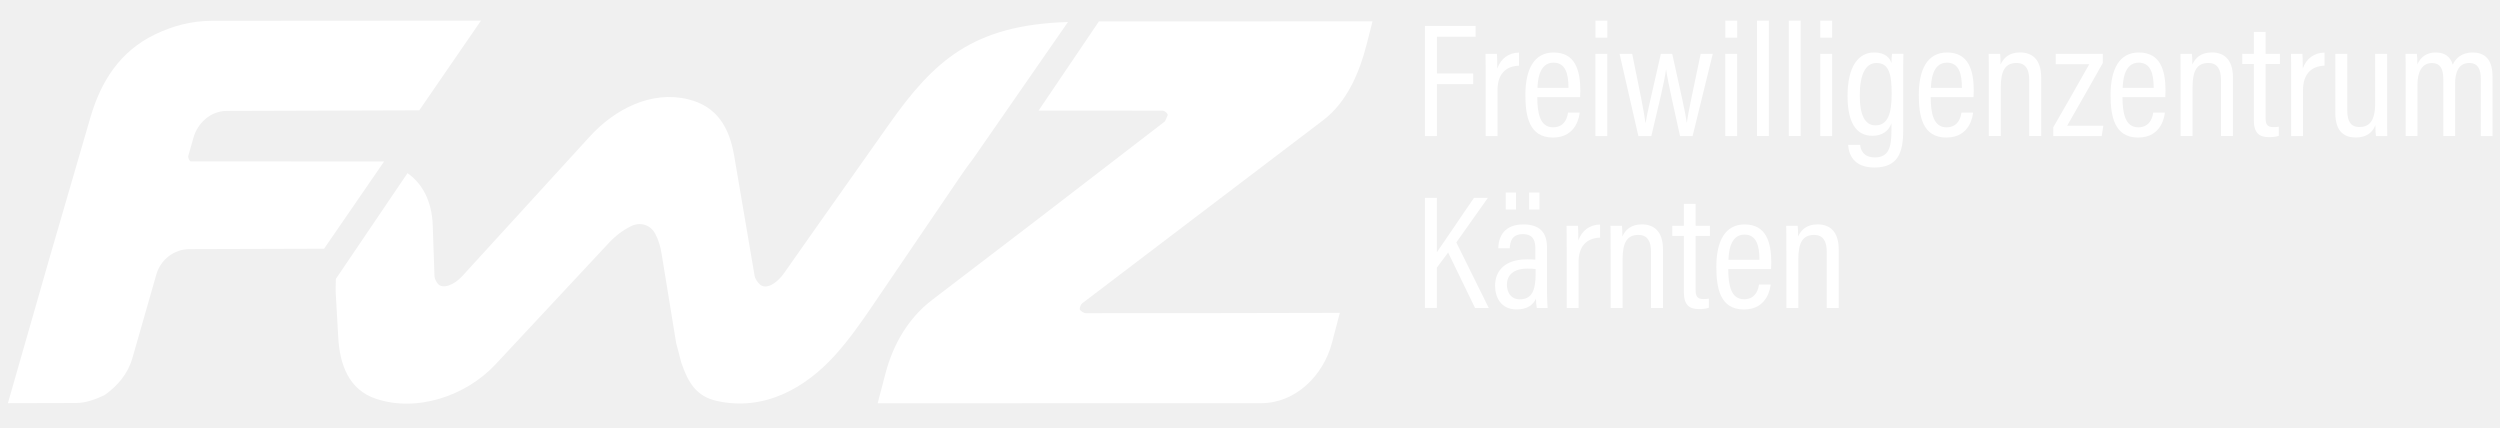
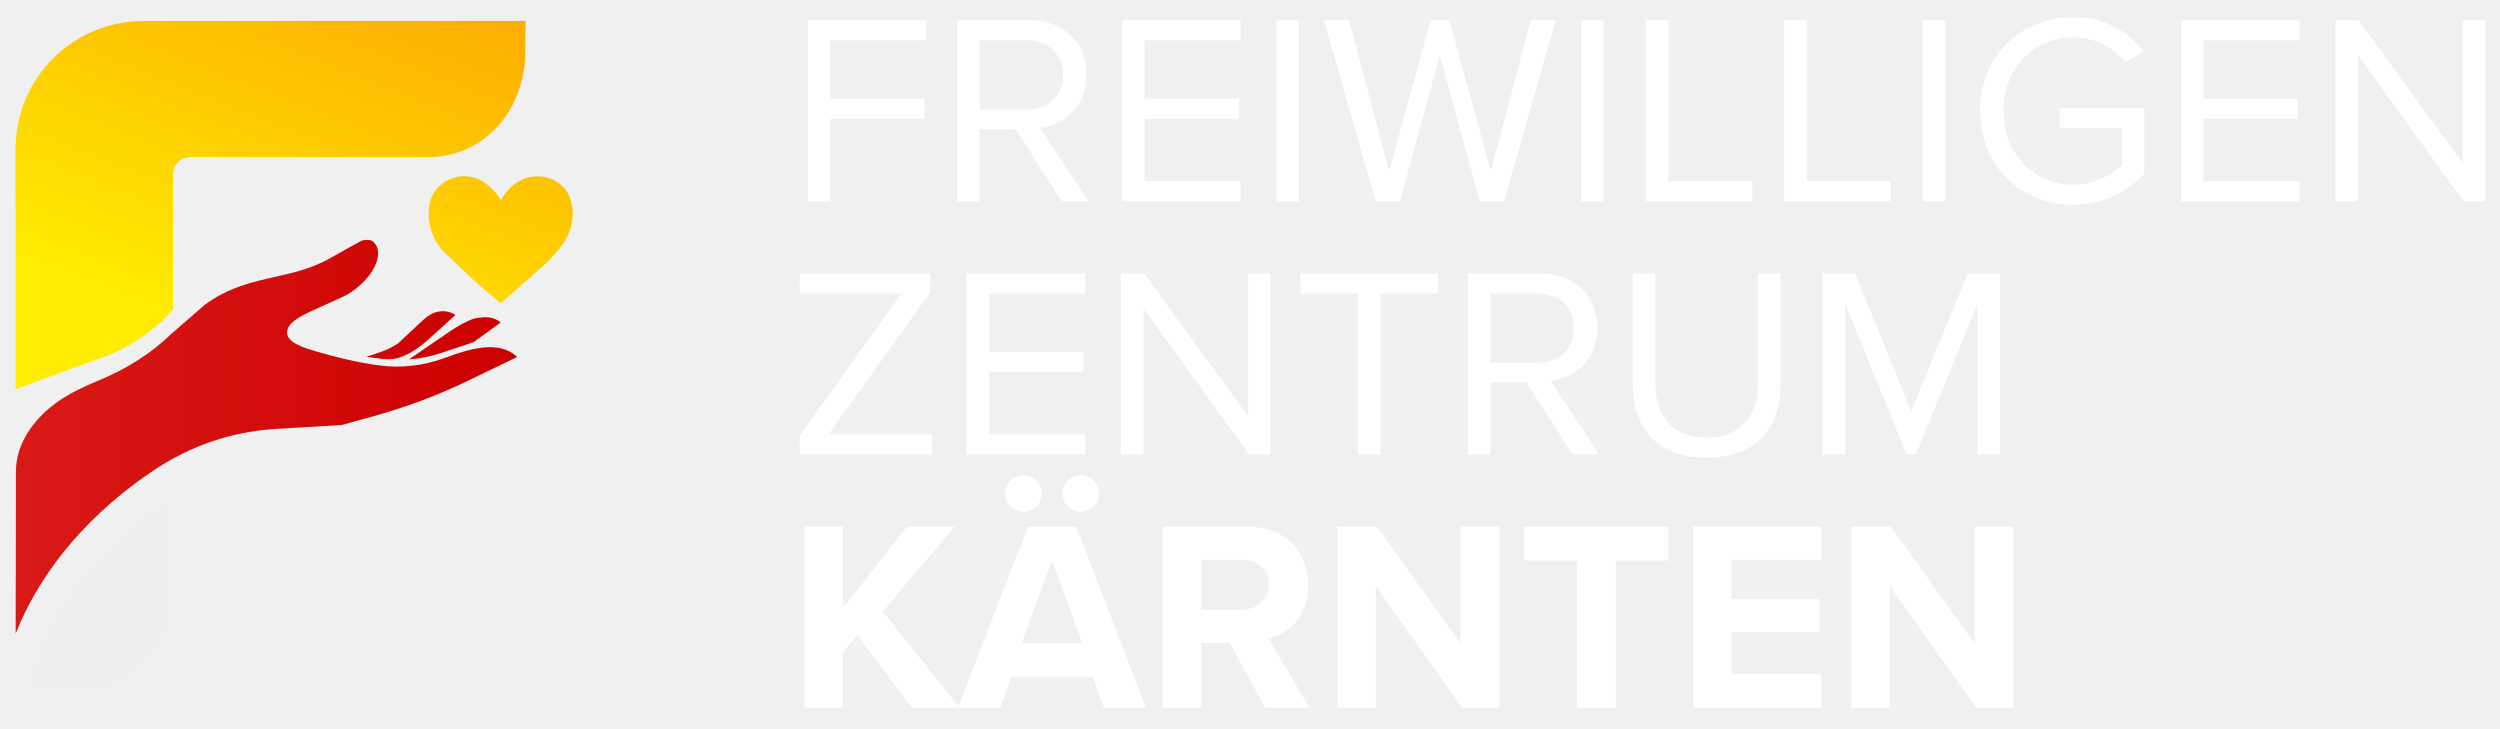
- <svg xmlns="http://www.w3.org/2000/svg" id="Ebene_1" viewBox="0 0 600 102.659">
-   <path d="M286.08,52.767l31.453-23.894c5.791-4.399,8.75-11.519,10.48-18.298l1.392-5.455-65.669.022-14.478,21.396,29.772.019c.478.001,1.367.753,1.206,1.118l-.636,1.442-30.233,23.258-25.66,19.607c-5.723,4.373-9.372,10.692-11.188,17.623l-1.882,7.179,92.067-.021c8.131-.002,14.88-6.524,16.976-14.513l1.88-7.163-27.461.056-33.499.019c-.506 0-1.423-.588-1.463-.988-.035-.343.26-1.125.585-1.373l26.358-20.035Z" fill="#fff" />
+ <svg xmlns="http://www.w3.org/2000/svg" xmlns:xlink="http://www.w3.org/1999/xlink" id="Ebene_1" viewBox="0 0 600 174.733">
+   <defs>
+     <linearGradient id="Unbenannter_Verlauf_112" x1="80.714" y1="-16.12" x2="43.924" y2="76.866" gradientUnits="userSpaceOnUse">
+       <stop offset="0" stop-color="#fcab02" />
+       <stop offset="1" stop-color="#ffec00" />
+     </linearGradient>
+     <linearGradient id="Unbenannter_Verlauf_1121" x1="137.903" y1="6.507" x2="101.112" y2="99.493" xlink:href="#Unbenannter_Verlauf_112" />
+     <linearGradient id="Unbenannter_Verlauf_98" x1="3.759" y1="104.822" x2="124.104" y2="104.822" gradientUnits="userSpaceOnUse">
+       <stop offset="0" stop-color="#d81a16" />
+       <stop offset="1" stop-color="#c00" />
+     </linearGradient>
+   </defs>
  <g>
-     <path d="M341.98,6.226h12.165v2.59h-9.281v8.814h8.699v2.561h-8.699v12.457h-2.885V6.226Z" fill="#fff" />
-     <path d="M356.558,19.643c0-3.144,0-5.307-.039-6.721h2.738c.039.512.092,1.43.092,3.519.84-2.382,2.741-3.793,5.215-3.819v3.142c-3.393.11-5.16,2.242-5.16,5.867v11.017h-2.846v-13.004Z" fill="#fff" />
-     <path d="M368.95,23.317c0,3.864.661,7.24,3.79,7.24,3.094,0,3.492-2.931,3.595-3.531h2.788c-.053.511-.607,5.985-6.411,5.985-5.812,0-6.62-5.323-6.62-10.231,0-6.242,2.138-10.183,6.773-10.183,5.187,0,6.414,4.27,6.414,9.197,0,.376-.014,1.036-.053,1.523h-10.276ZM376.435,21.082c0-3.393-.719-6.045-3.595-6.045-3.607,0-3.788,4.691-3.838,6.045h7.432Z" fill="#fff" />
-     <path d="M382.898,12.922h2.846v19.726h-2.846V12.922ZM382.911,4.953h2.846v4.079h-2.846v-4.079Z" fill="#fff" />
-     <path d="M391.726,12.922c1.914,9.355,2.833,13.848,3.181,16.555h.053c.386-2.573,1.192-5.655,3.644-16.555h2.728c2.316,10.342,3.193,14.305,3.477,16.466h.039c.298-2.151,1.036-5.69,3.312-16.466h2.907l-4.84,19.726h-3.022c-1.418-6.445-2.891-12.862-3.33-15.917h-.038c-.375,2.941-1.819,8.716-3.516,15.917h-3.114l-4.513-19.726h3.032Z" fill="#fff" />
-     <path d="M414.06,12.922h2.846v19.726h-2.846V12.922ZM414.074,4.953h2.846v4.079h-2.846v-4.079Z" fill="#fff" />
-     <path d="M421.686,32.647V4.953h2.846v27.694h-2.846Z" fill="#fff" />
-     <path d="M429.31,32.647V4.953h2.846v27.694h-2.846Z" fill="#fff" />
-     <path d="M436.858,12.922h2.846v19.726h-2.846V12.922ZM436.871,4.953h2.846v4.079h-2.846v-4.079Z" fill="#fff" />
-     <path d="M456.765,31.388c0,5.182-1.248,8.82-6.905,8.82-5.095,0-6.189-3.309-6.306-5.436h2.883c.078,1.084.722,3.009,3.517,3.009,3.314,0,3.993-2.418,3.993-6.394v-1.806c-.703,2.008-2.37,3.01-4.592,3.01-3.98,0-5.946-3.374-5.946-9.575,0-7.098,2.627-10.421,6.374-10.421,2.67,0,3.802,1.295,4.164,2.576-.012-.872.092-1.846.144-2.251h2.727c-.039,1.033-.053,3.03-.053,5.695v12.771ZM446.347,22.963c0,4.785,1.31,7.123,3.764,7.123,3.058,0,3.888-3.017,3.888-7.609,0-4.64-.631-7.36-3.645-7.36-2.619,0-4.007,2.721-4.007,7.846Z" fill="#fff" />
-     <path d="M463.372,23.317c0,3.864.661,7.24,3.79,7.24,3.094,0,3.492-2.931,3.595-3.531h2.788c-.053.511-.607,5.985-6.411,5.985-5.812,0-6.62-5.323-6.62-10.231,0-6.242,2.138-10.183,6.773-10.183,5.187,0,6.414,4.27,6.414,9.197,0,.376-.014,1.036-.053,1.523h-10.276ZM470.857,21.082c0-3.393-.719-6.045-3.595-6.045-3.607,0-3.788,4.691-3.838,6.045h7.432Z" fill="#fff" />
-     <path d="M477.319,19.023c0-4.037-.025-5.188-.039-6.102h2.752c.053.481.105,1.262.105,2.588.659-1.539,2.016-2.926,4.672-2.926,2.857,0,5.073,1.625,5.073,6.009v14.055h-2.871v-13.49c0-2.409-.788-4.04-3.03-4.04-2.661,0-3.791,1.746-3.791,5.793v11.737h-2.871v-13.624Z" fill="#fff" />
-     <path d="M492.777,30.563c2.025-3.455,5.928-10.355,8.646-15.159h-8.051v-2.482h11.293v2.217c-1.938,3.429-6.044,10.709-8.552,15.042h8.682l-.38,2.467h-11.638v-2.085Z" fill="#fff" />
-     <path d="M509.397,23.317c0,3.864.661,7.24,3.79,7.24,3.094,0,3.492-2.931,3.595-3.531h2.788c-.053.511-.607,5.985-6.411,5.985-5.812,0-6.62-5.323-6.62-10.231,0-6.242,2.138-10.183,6.773-10.183,5.187,0,6.414,4.27,6.414,9.197,0,.376-.014,1.036-.053,1.523h-10.276ZM516.882,21.082c0-3.393-.719-6.045-3.595-6.045-3.607,0-3.788,4.691-3.838,6.045h7.432Z" fill="#fff" />
-     <path d="M523.344,19.023c0-4.037-.025-5.188-.039-6.102h2.752c.053.481.105,1.262.105,2.588.659-1.539,2.015-2.926,4.672-2.926,2.856,0,5.073,1.625,5.073,6.009v14.055h-2.871v-13.49c0-2.409-.788-4.04-3.03-4.04-2.661,0-3.791,1.746-3.791,5.793v11.737h-2.871v-13.624Z" fill="#fff" />
-     <path d="M538.138,12.922h2.783v-5.255h2.821v5.255h3.436v2.44h-3.436v12.943c0,1.353.295,2.202,1.784,2.202.467,0,1.027-.024,1.391-.102v2.188c-.669.264-1.665.327-2.328.327-2.318,0-3.668-.943-3.668-4.05v-13.508h-2.783v-2.44Z" fill="#fff" />
-     <path d="M549.878,19.643c0-3.144,0-5.307-.039-6.721h2.738c.039.512.092,1.43.092,3.519.839-2.382,2.74-3.793,5.215-3.819v3.142c-3.394.11-5.16,2.242-5.16,5.867v11.017h-2.846v-13.004Z" fill="#fff" />
-     <path d="M572.907,27.246c0,2.482,0,4.452.039,5.402h-2.713c-.092-.572-.131-1.355-.144-2.629-.707,1.954-2.359,2.979-4.685,2.979-2.292,0-4.932-.939-4.932-5.892v-14.184h2.871v13.507c0,2.521.702,4.06,2.961,4.06,2.175,0,3.732-1.333,3.732-5.596v-11.971h2.871v14.324Z" fill="#fff" />
-     <path d="M577.359,18.84c0-3.507,0-4.987-.039-5.918h2.738c.078.577.105,1.614.105,2.523.783-1.718,2.174-2.848,4.41-2.848,2.066,0,3.487.886,4.084,2.935.705-1.587,2.206-2.935,4.778-2.935,2.454,0,4.771,1.191,4.771,5.731v14.32h-2.818v-13.832c0-1.994-.581-3.699-2.788-3.699-2.504,0-3.375,2.225-3.375,4.877v12.653h-2.832v-13.754c0-2.441-.809-3.763-2.738-3.763-2.354,0-3.465,2.145-3.465,5.141v12.375h-2.832v-13.808Z" fill="#fff" />
-     <path d="M341.98,47.491h2.871v13.047c1.889-2.686,6.196-9.162,8.908-13.047h3.325l-7.568,10.694,7.785,15.728h-3.292l-6.461-13.308-2.697,3.619v9.688h-2.871v-26.422Z" fill="#fff" />
-     <path d="M371.281,59.359v11.069c0,1.235.103,2.864.155,3.485h-2.606c-.103-.44-.194-1.496-.194-2.242-.728,1.608-2.212,2.592-4.663,2.592-3.79,0-5.156-2.961-5.156-5.702,0-3.612,2.441-6.315,7.612-6.315.924,0,1.48,0,2.058.064v-2.628c0-1.542-.292-3.49-2.964-3.49-2.892,0-3.076,2.069-3.192,3.391h-2.749c.077-2.818,1.428-5.721,6.036-5.721,3.831,0,5.663,1.858,5.663,5.498v-.001ZM361.382,50.286v-4.079h2.465v4.079h-2.465ZM368.553,64.571c-.492-.078-1.031-.103-1.953-.103-3.506,0-4.94,1.681-4.94,3.877,0,1.818.958,3.492,3.069,3.492,2.884,0,3.823-2.038,3.823-6.193v-1.072ZM366.986,50.286v-4.079h2.49v4.079h-2.49Z" fill="#fff" />
-     <path d="M376.011,60.909c0-3.144,0-5.307-.039-6.721h2.738c.039.512.092,1.43.092,3.519.84-2.382,2.741-3.793,5.215-3.819v3.142c-3.393.11-5.16,2.242-5.16,5.867v11.017h-2.846v-13.004Z" fill="#fff" />
-     <path d="M386.554,60.289c0-4.037-.025-5.188-.039-6.102h2.752c.053.481.105,1.262.105,2.588.659-1.539,2.016-2.926,4.672-2.926,2.857,0,5.073,1.625,5.073,6.009v14.055h-2.871v-13.49c0-2.409-.788-4.04-3.03-4.04-2.661,0-3.791,1.746-3.791,5.793v11.737h-2.871v-13.624Z" fill="#fff" />
-     <path d="M401.348,54.187h2.782v-5.255h2.821v5.255h3.436v2.441h-3.436v12.942c0,1.353.295,2.202,1.784,2.202.467,0,1.027-.024,1.391-.102v2.188c-.669.264-1.664.327-2.328.327-2.318,0-3.668-.943-3.668-4.05v-13.507h-2.782v-2.441Z" fill="#fff" />
-     <path d="M414.781,64.583c0,3.864.661,7.24,3.79,7.24,3.094,0,3.492-2.931,3.595-3.531h2.788c-.053.511-.607,5.985-6.411,5.985-5.812,0-6.62-5.323-6.62-10.231,0-6.242,2.138-10.183,6.773-10.183,5.187,0,6.414,4.27,6.414,9.197,0,.376-.014,1.036-.053,1.523h-10.276ZM422.266,62.347c0-3.393-.719-6.045-3.595-6.045-3.607,0-3.788,4.691-3.838,6.045h7.432Z" fill="#fff" />
-     <path d="M428.728,60.289c0-4.037-.025-5.188-.039-6.102h2.752c.053.481.105,1.262.105,2.588.659-1.539,2.016-2.926,4.672-2.926,2.857,0,5.073,1.625,5.073,6.009v14.055h-2.871v-13.49c0-2.409-.788-4.04-3.03-4.04-2.661,0-3.791,1.746-3.791,5.793v11.737h-2.871v-13.624Z" fill="#fff" />
+     <path d="M193.88,48.297V4.86h28.455v4.821h-23.05v13.999h22.594v4.821h-22.594v19.795h-5.405Z" fill="#fff" />
+     <path d="M254.838,48.297l-11.073-17.258h-8.66v17.258h-5.405V4.86h17.452c7.945,0,13.613,5.08,13.613,13.091,0,7.813-5.343,12.113-11.266,12.631l11.718,17.715h-6.379ZM246.502,9.682h-11.397v16.605h11.397c5.142,0,8.66-3.452,8.66-8.335s-3.518-8.27-8.66-8.27Z" fill="#fff" />
+     <path d="M269.301,48.297V4.86h28.459v4.821h-23.054v13.999h22.598v4.821h-22.598v14.977h23.054v4.817h-28.459Z" fill="#fff" />
+     <path d="M306.362,48.297V4.86h5.405v43.436h-5.405Z" fill="#fff" />
+     <path d="M355.137,48.297l-9.573-35.035-9.573,35.035h-5.861l-12.372-43.436h5.993l9.638,36.206,9.963-36.206h4.492l9.963,36.206,9.573-36.206h5.993l-12.376,43.436h-5.861Z" fill="#fff" />
+     <path d="M379.439,48.297V4.86h5.405v43.436h-5.405Z" fill="#fff" />
+     <path d="M395.004,48.297V4.86h5.405v38.619h20.189v4.817h-25.594Z" fill="#fff" />
+     <path d="M428.222,48.297V4.86h5.405v38.619h20.189v4.817h-25.594Z" fill="#fff" />
+     <path d="M461.44,48.297V4.86h5.405v43.436h-5.405Z" fill="#fff" />
+     <path d="M497.584,4.145c7.682,0,13.021,3.387,16.864,8.138l-4.295,2.671c-2.737-3.518-7.361-5.993-12.569-5.993-9.507,0-16.736,7.295-16.736,17.649,0,10.288,7.23,17.715,16.736,17.715,5.208,0,9.507-2.54,11.656-4.69v-8.857h-14.912v-4.817h20.317v15.693c-4.04,4.492-9.963,7.489-17.061,7.489-12.376,0-22.339-9.051-22.339-22.532s9.963-22.466,22.339-22.466Z" fill="#fff" />
+     <path d="M523.445,48.297V4.86h28.459v4.821h-23.054v13.999h22.598v4.821h-22.598v14.977h23.054v4.817h-28.459Z" fill="#fff" />
+     <path d="M591.242,48.297l-25.331-35.035v35.035h-5.405V4.86h5.532l25.006,34.32V4.86h5.405v43.436h-5.208Z" fill="#fff" />
+     <path d="M191.924,109.066v-4.492l24.422-34.124h-24.422v-4.821h31.323v4.492l-24.419,34.128h24.875v4.817h-31.78Z" fill="#fff" />
+     <path d="M231.981,109.066v-43.438h28.459v4.821h-23.054v13.999h22.598v4.821h-22.598v14.979h23.054v4.817h-28.459Z" fill="#fff" />
+     <path d="M299.777,109.066l-25.331-35.037v35.037h-5.405v-43.438h5.532l25.006,34.322v-34.322h5.405v43.438h-5.208Z" fill="#fff" />
+     <path d="M325.897,109.066v-38.617h-13.74v-4.821h32.951v4.821h-13.806v38.617h-5.405Z" fill="#fff" />
+     <path d="M377.413,109.066l-11.069-17.26h-8.66v17.26h-5.405v-43.438h17.452c7.945,0,13.609,5.08,13.609,13.091,0,7.813-5.339,12.113-11.266,12.631l11.722,17.717h-6.383ZM369.078,70.449h-11.393v16.605h11.393c5.146,0,8.66-3.452,8.66-8.335s-3.514-8.27-8.66-8.27Z" fill="#fff" />
+     <path d="M391.88,65.628h5.405v26.441c0,7.947,4.295,12.961,12.306,12.961s12.31-5.014,12.31-12.961v-26.441h5.405v26.506c0,10.812-5.927,17.713-17.715,17.713s-17.711-6.967-17.711-17.651v-26.568Z" fill="#fff" />
+     <path d="M474.589,109.066v-36.143l-14.784,36.143h-2.211l-14.718-36.143v36.143h-5.405v-43.438h7.748l13.481,33.083,13.547-33.083h7.748v43.438h-5.405Z" fill="#fff" />
+     <path d="M218.886,169.834l-13.156-17.386-3.387,4.036v13.35h-9.248v-43.436h9.248v19.408l15.368-19.408h11.397l-17.258,20.382,18.43,23.054h-11.393Z" fill="#fff" />
+     <path d="M264.932,169.834l-2.733-7.489h-19.408l-2.733,7.489h-10.16l16.802-43.436h11.591l16.736,43.436h-10.094ZM241.229,118.388c0-2.409,1.952-4.361,4.427-4.361,2.409,0,4.365,1.952,4.365,4.361,0,2.478-1.956,4.431-4.365,4.431-2.474,0-4.427-1.952-4.427-4.431ZM252.495,134.409l-7.23,19.926h14.394l-7.164-19.926ZM254.969,118.388c0-2.409,2.018-4.361,4.427-4.361s4.431,1.952,4.431,4.361c0,2.478-2.022,4.431-4.431,4.431s-4.427-1.952-4.427-4.431Z" fill="#fff" />
+     <path d="M303.62,169.834l-8.529-15.565h-6.773v15.565h-9.248v-43.436h20.317c9.051,0,14.587,5.927,14.587,14.003,0,7.682-4.817,11.784-9.507,12.894l9.77,16.539h-10.616ZM298.018,134.343h-9.7v11.981h9.7c3.715,0,6.514-2.343,6.514-5.989s-2.799-5.993-6.514-5.993Z" fill="#fff" />
+     <path d="M350.907,169.834l-20.711-29.174v29.174h-9.248v-43.436h9.511l20.119,28.134v-28.134h9.248v43.436h-8.919Z" fill="#fff" />
+     <path d="M378.457,169.834v-35.294h-12.696v-8.142h34.644v8.142h-12.635v35.294h-9.314Z" fill="#fff" />
+     <path d="M406.336,169.834v-43.436h30.74v7.945h-21.492v9.441h21.036v7.945h-21.036v10.094h21.492v8.011h-30.74Z" fill="#fff" />
+     <path d="M474.264,169.834l-20.707-29.174v29.174h-9.248v-43.436h9.507l20.123,28.134v-28.134h9.248v43.436h-8.923Z" fill="#fff" />
  </g>
-   <path d="M233.71,37.873l22.6-32.588c-22.823.686-32.199,9.333-42.932,24.532l-16.735,23.697-8.486,12.064c-1.715,2.438-4.267,4.019-5.768,2.696-.442-.39-1.145-1.27-1.279-2.055l-4.907-28.832c-1.162-6.827-4.138-11.871-11.042-13.557-8.825-2.155-17.57,2.324-23.584,8.906l-30.641,33.537c-1.947,2.132-4.663,3.186-5.84,1.849-.315-.358-.802-1.243-.821-1.8l-.419-12.265c-.192-5.622-2.382-9.942-6.057-12.504l-17.191,25.382c-.019,1.202-.087,2.417-.025,3.513l.603,10.609c.37,6.506,2.561,12.449,8.968,14.623,9.872,3.35,21.705-.659,28.749-8.208l27.253-29.205c1.568-1.68,3.312-2.995,5.266-3.973,2.229-1.116,4.677-.361,5.839,1.817.768,1.439,1.239,3.052,1.516,4.747l3.492,21.416,1.237,4.743c1.656,4.822,3.595,8.118,8.563,9.218,11.135,2.465,21.072-2.875,28.474-11.139,3.309-3.695,6.031-7.569,8.849-11.715l21.166-31.141c1.004-1.478,2.05-2.945,3.15-4.366Z" fill="#fff" />
-   <path d="M92.184,38.754l-46.381-.021c-.341-0-.721-.95-.623-1.293l1.257-4.416c.991-3.48,4.084-6.394,7.978-6.406l46.212-.14,14.807-21.526-64.568.043c-4.921.003-9.465,1.235-13.705,3.288-8.34,4.039-12.923,11.169-15.476,19.941l-9.916,34.081L1.894,96.761l16.32-.04c2.475-.006,4.758-.897,6.932-1.934,3.09-2.19,5.552-5.083,6.627-8.837l5.751-20.086c1.015-3.546,4.232-6.058,7.926-6.076l32.331-.096,14.402-20.937Z" fill="#fff" />
+   <g>
+     <path d="M3.735,35.754l-.004,57.655,12.043-4.454,10.843-3.918c5.721-2.593,10.667-5.961,14.901-10.706l.018-32.528c.001-2.276,1.847-4.12,4.123-4.12l56.314.009c14.724.437,24.547-12.142,24.102-26.307l.082-6.358-91.704.008c-16.965.001-30.718,13.754-30.719,30.719Z" fill="url(#Unbenannter_Verlauf_112)" />
+     <path d="M21.638,135.208c-7.709,8.711-12.998,19.138-14.939,31.027l12.769.003c12.183.003,22.059-9.875,22.054-22.058l-.01-25.034c-7.618,4.411-14.111,9.719-19.874,16.061Z" fill="#efefef" />
+     <path d="M128.201,65.72l-8.08,7.107-6.746-5.871-6.744-6.414c-4.254-4.046-5.804-13.318.165-16.92,4.903-2.959,10.338-.727,13.391,4.387,1.374-2.204,2.891-3.896,5.086-4.883,4.574-2.056,10.156-.076,11.696,4.841,1.219,3.893.066,8.02-2.336,11.223-1.842,2.456-4.022,4.411-6.432,6.531Z" fill="url(#Unbenannter_Verlauf_1121)" />
+     <path d="M107.019,85.809c-5.262,1.948-10.49,2.634-16.107,1.875-5.126-.692-9.977-1.873-14.921-3.311-2.87-.834-6.649-1.987-7.048-4.152-.54-2.925,4.317-4.894,7.468-6.325l5.902-2.68c3.738-1.698,9.287-6.936,8.319-11.469-.168-.786-.865-1.741-1.503-2.014-.633-.27-1.912-.225-2.597.157l-7.721,4.297c-9.44,5.253-19.728,3.575-29.686,10.977l-7.906,6.875c-5.093,4.933-10.887,8.49-17.43,11.226-4.75,1.987-9.223,4.075-13.002,7.622-3.937,3.695-6.957,8.626-6.966,14.221l-.061,38.974c6.409-16.24,18.73-29.56,33.071-39.165,8.897-5.959,18.761-9.346,29.479-9.983l15.742-.935,7.588-2.116c8.03-2.24,15.343-4.964,22.705-8.522l11.758-5.682c-4.3-4.178-11.51-1.933-17.084.13ZM98.173,86.237c3.581-.196,6.637-1.12,10.01-2.288l5.45-1.816,6.528-4.724c-2.049-1.682-4.345-1.405-6.663-.867-2.117.805-4.048,1.981-5.961,3.29l-9.365,6.405ZM95.464,85.931c2.874-.82,5.359-2.671,7.455-4.564l6.395-5.775c-2.682-1.701-5.576-.827-7.677,1.133l-6.042,5.637c-2.34,1.693-5.139,2.413-7.662,3.267,2.593.26,5.106.994,7.531.302Z" fill="url(#Unbenannter_Verlauf_98)" />
+   </g>
</svg>
